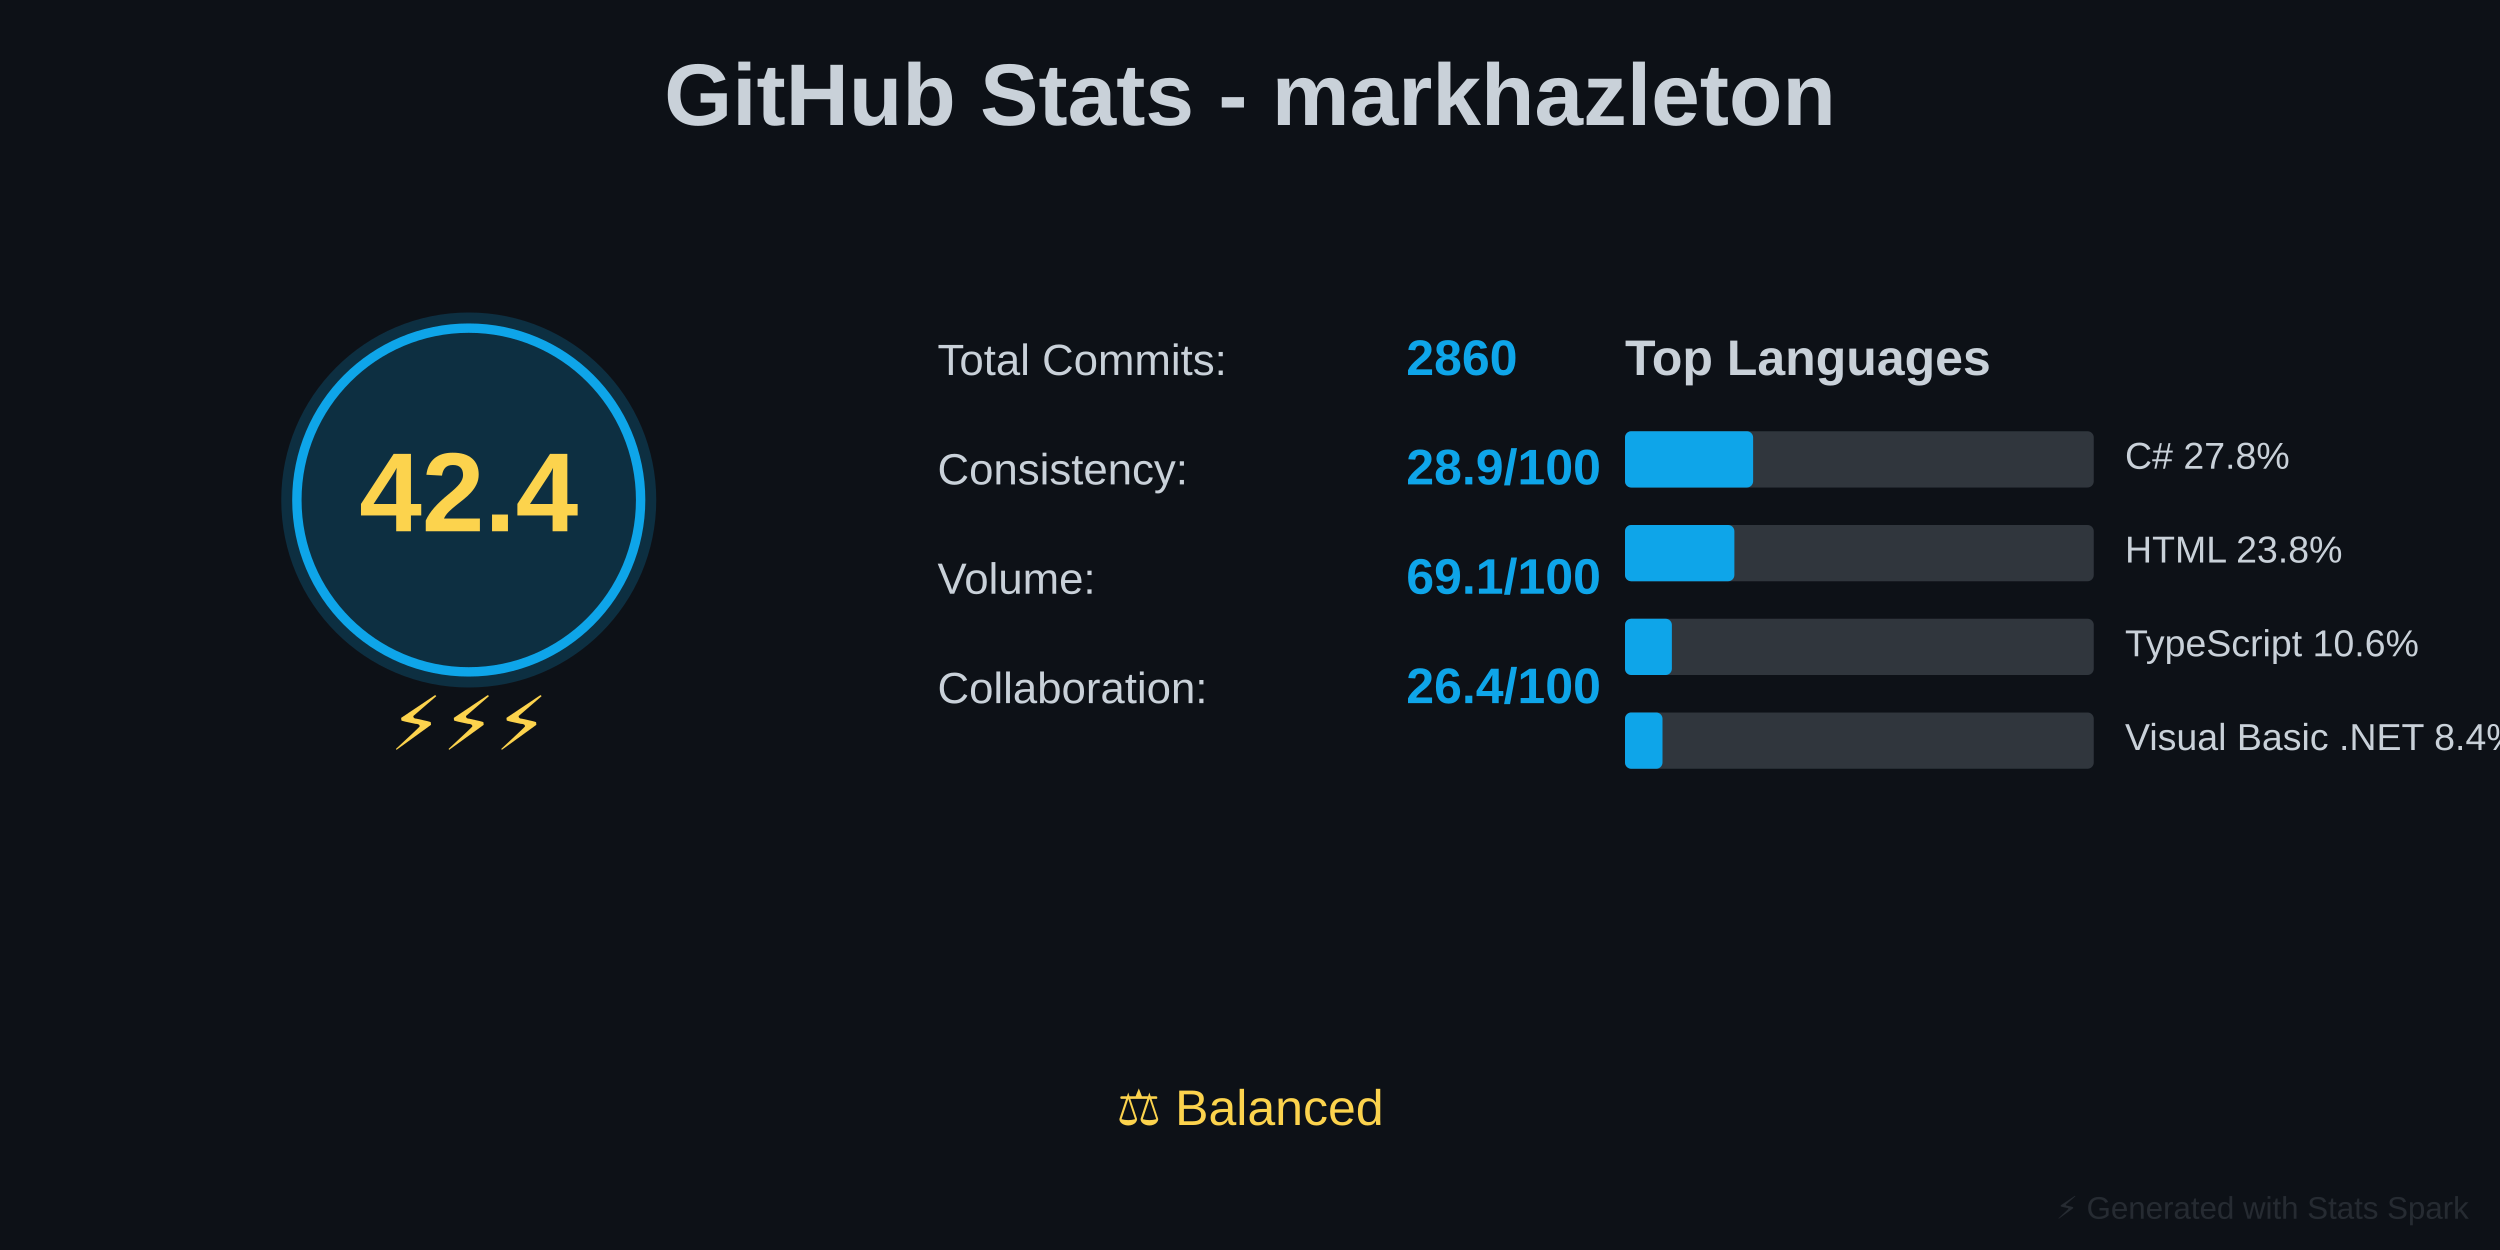
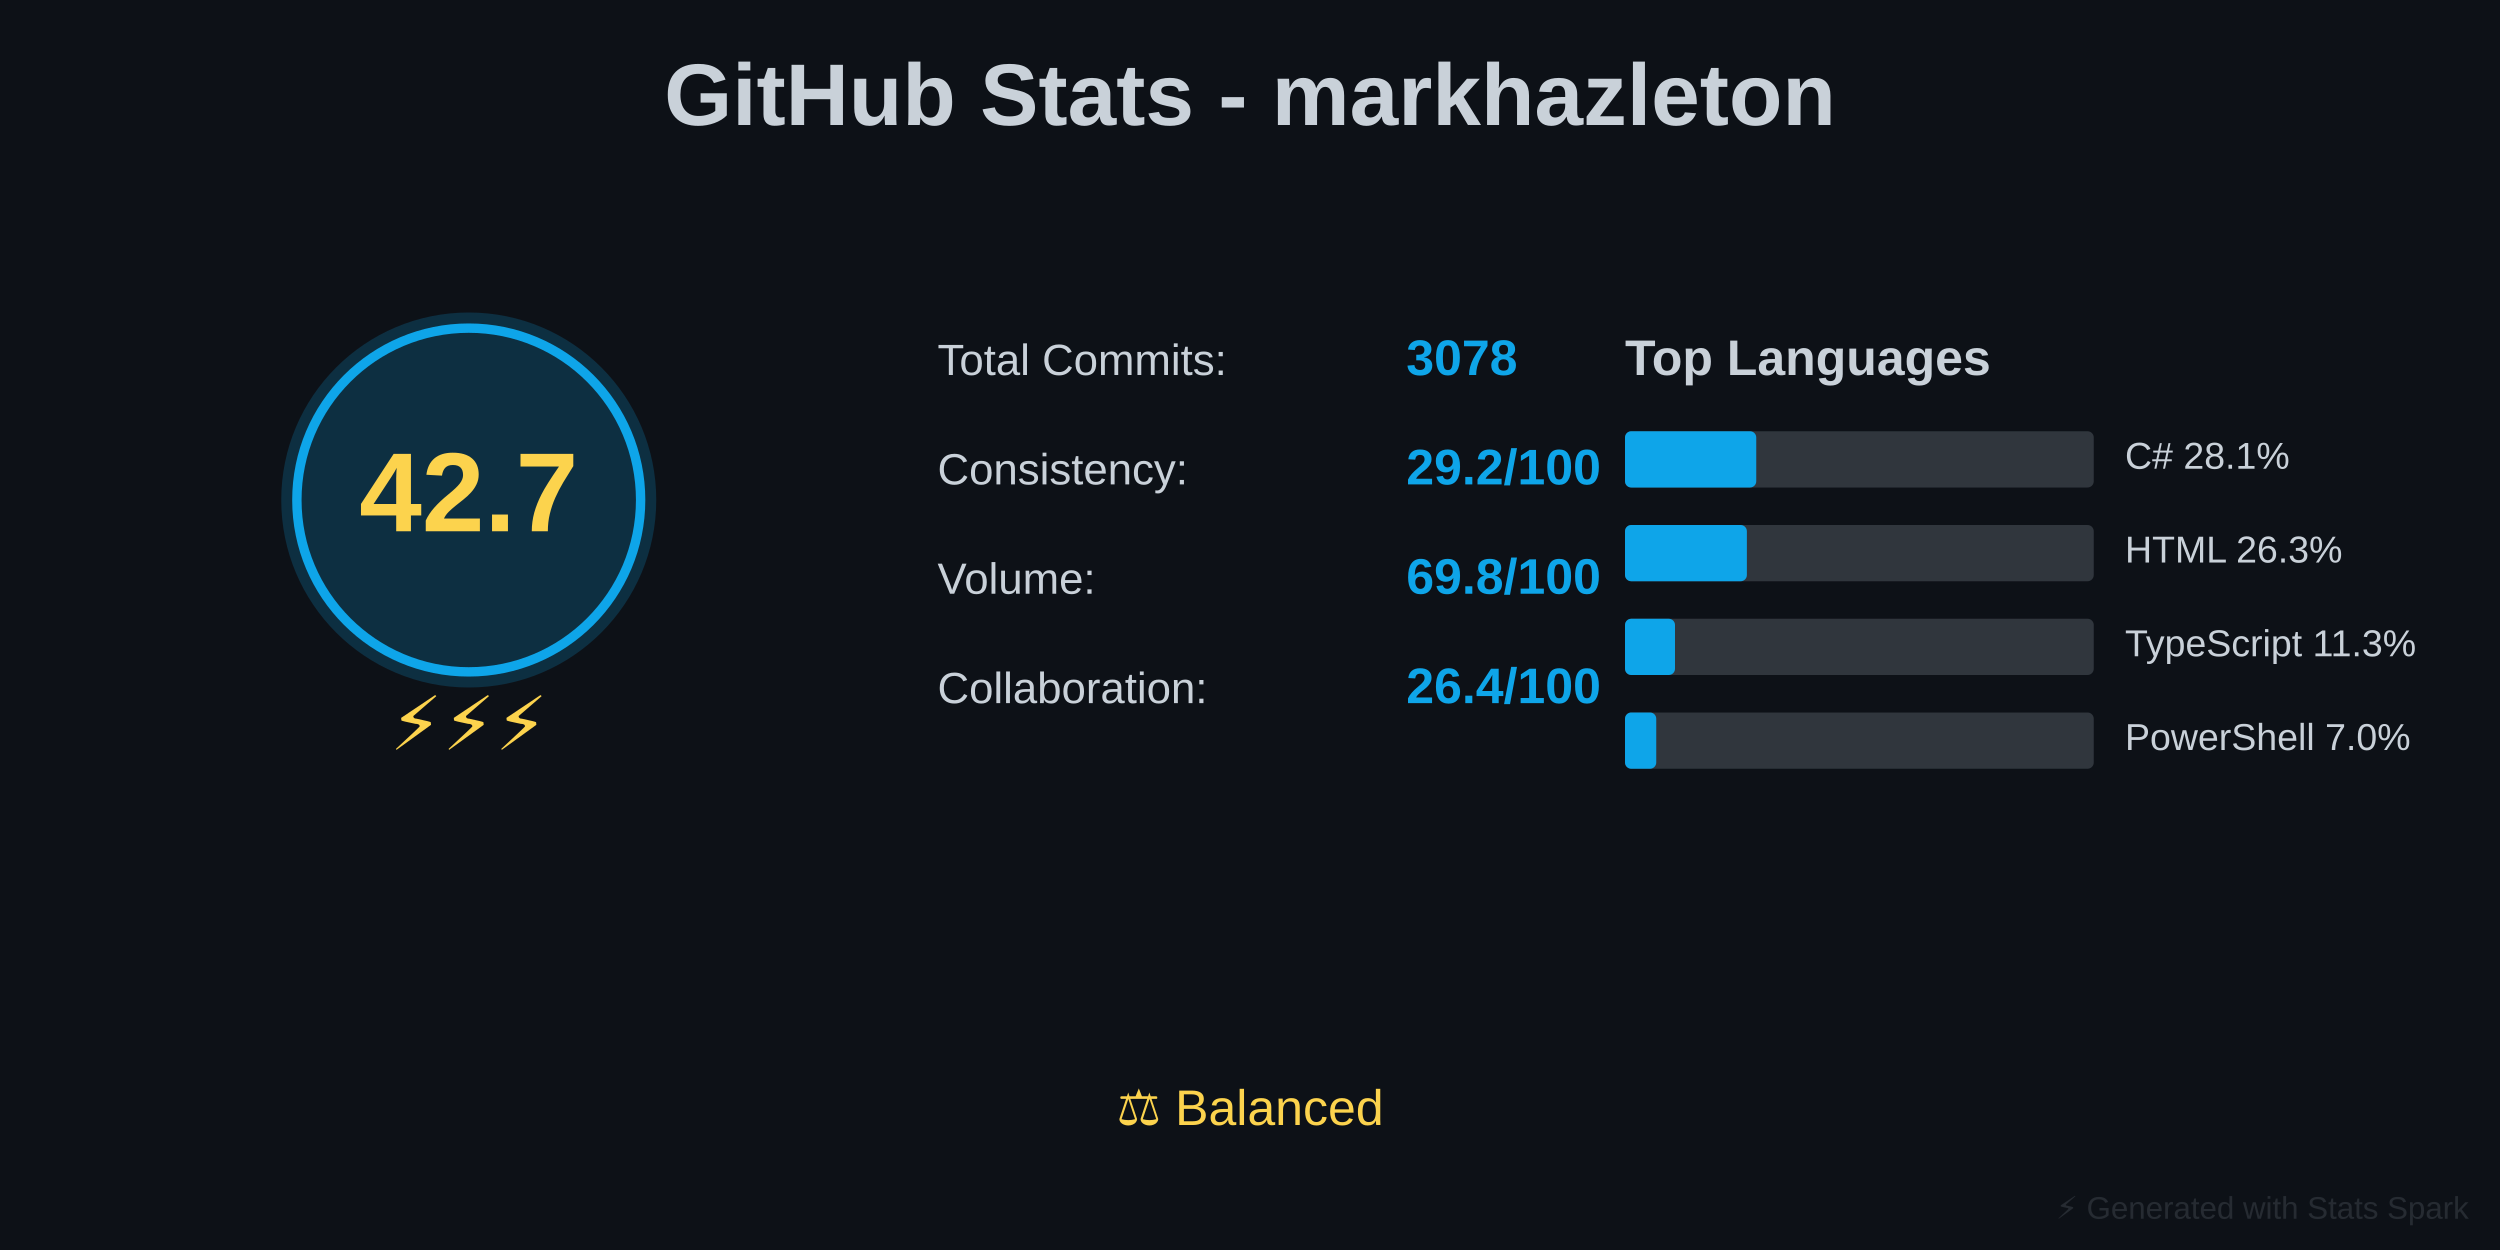
<svg xmlns="http://www.w3.org/2000/svg" baseProfile="full" height="400" version="1.1" width="800">
  <defs />
  <rect fill="#0D1117" height="400" width="800" x="0" y="0" />
  <text fill="#C9D1D9" font-family="Arial, sans-serif" font-size="28px" font-weight="bold" text-anchor="middle" x="400" y="40">GitHub Stats - markhazleton</text>
  <circle cx="150" cy="160" fill="#0EA5E9" opacity="0.2" r="60" />
  <circle cx="150" cy="160" fill="none" r="55" stroke="#0EA5E9" stroke-width="3" />
-   <text fill="#FCD34D" font-family="Arial, sans-serif" font-size="36px" font-weight="bold" text-anchor="middle" x="150" y="170">42.4</text>
+   <text fill="#FCD34D" font-family="Arial, sans-serif" font-size="36px" font-weight="bold" text-anchor="middle" x="150" y="170">42.7</text>
  <text fill="#FCD34D" font-family="Arial, sans-serif" font-size="24px" text-anchor="middle" x="150" y="240">⚡⚡⚡</text>
  <text fill="#C9D1D9" font-family="Arial, sans-serif" font-size="14px" x="300" y="120">Total Commits:</text>
-   <text fill="#0EA5E9" font-family="Arial, sans-serif" font-size="16px" font-weight="bold" x="450" y="120">2860</text>
+   <text fill="#0EA5E9" font-family="Arial, sans-serif" font-size="16px" font-weight="bold" x="450" y="120">3078</text>
  <text fill="#C9D1D9" font-family="Arial, sans-serif" font-size="14px" x="300" y="155">Consistency:</text>
-   <text fill="#0EA5E9" font-family="Arial, sans-serif" font-size="16px" font-weight="bold" x="450" y="155">28.9/100</text>
+   <text fill="#0EA5E9" font-family="Arial, sans-serif" font-size="16px" font-weight="bold" x="450" y="155">29.2/100</text>
  <text fill="#C9D1D9" font-family="Arial, sans-serif" font-size="14px" x="300" y="190">Volume:</text>
-   <text fill="#0EA5E9" font-family="Arial, sans-serif" font-size="16px" font-weight="bold" x="450" y="190">69.1/100</text>
+   <text fill="#0EA5E9" font-family="Arial, sans-serif" font-size="16px" font-weight="bold" x="450" y="190">69.8/100</text>
  <text fill="#C9D1D9" font-family="Arial, sans-serif" font-size="14px" x="300" y="225">Collaboration:</text>
  <text fill="#0EA5E9" font-family="Arial, sans-serif" font-size="16px" font-weight="bold" x="450" y="225">26.4/100</text>
  <text fill="#C9D1D9" font-family="Arial, sans-serif" font-size="16px" font-weight="bold" x="520" y="120">Top Languages</text>
  <rect fill="#30363D" height="18" rx="2" width="150" x="520" y="138" />
-   <rect fill="#0EA5E9" height="18" rx="2" width="41" x="520" y="138" />
-   <text fill="#C9D1D9" font-family="Arial, sans-serif" font-size="12px" x="680" y="150">C# 27.8%</text>
+   <rect fill="#0EA5E9" height="18" rx="2" width="42" x="520" y="138" />
+   <text fill="#C9D1D9" font-family="Arial, sans-serif" font-size="12px" x="680" y="150">C# 28.1%</text>
  <rect fill="#30363D" height="18" rx="2" width="150" x="520" y="168" />
-   <rect fill="#0EA5E9" height="18" rx="2" width="35" x="520" y="168" />
-   <text fill="#C9D1D9" font-family="Arial, sans-serif" font-size="12px" x="680" y="180">HTML 23.8%</text>
+   <rect fill="#0EA5E9" height="18" rx="2" width="39" x="520" y="168" />
+   <text fill="#C9D1D9" font-family="Arial, sans-serif" font-size="12px" x="680" y="180">HTML 26.3%</text>
  <rect fill="#30363D" height="18" rx="2" width="150" x="520" y="198" />
-   <rect fill="#0EA5E9" height="18" rx="2" width="15" x="520" y="198" />
-   <text fill="#C9D1D9" font-family="Arial, sans-serif" font-size="12px" x="680" y="210">TypeScript 10.6%</text>
+   <rect fill="#0EA5E9" height="18" rx="2" width="16" x="520" y="198" />
+   <text fill="#C9D1D9" font-family="Arial, sans-serif" font-size="12px" x="680" y="210">TypeScript 11.3%</text>
  <rect fill="#30363D" height="18" rx="2" width="150" x="520" y="228" />
-   <rect fill="#0EA5E9" height="18" rx="2" width="12" x="520" y="228" />
-   <text fill="#C9D1D9" font-family="Arial, sans-serif" font-size="12px" x="680" y="240">Visual Basic .NET 8.4%</text>
+   <rect fill="#0EA5E9" height="18" rx="2" width="10" x="520" y="228" />
+   <text fill="#C9D1D9" font-family="Arial, sans-serif" font-size="12px" x="680" y="240">PowerShell 7.0%</text>
  <text fill="#FCD34D" font-family="Arial, sans-serif" font-size="16px" text-anchor="middle" x="400" y="360">⚖️ Balanced</text>
  <text fill="#30363D" font-family="Arial, sans-serif" font-size="10px" opacity="0.7" text-anchor="end" x="790" y="390">⚡ Generated with Stats Spark</text>
</svg>
